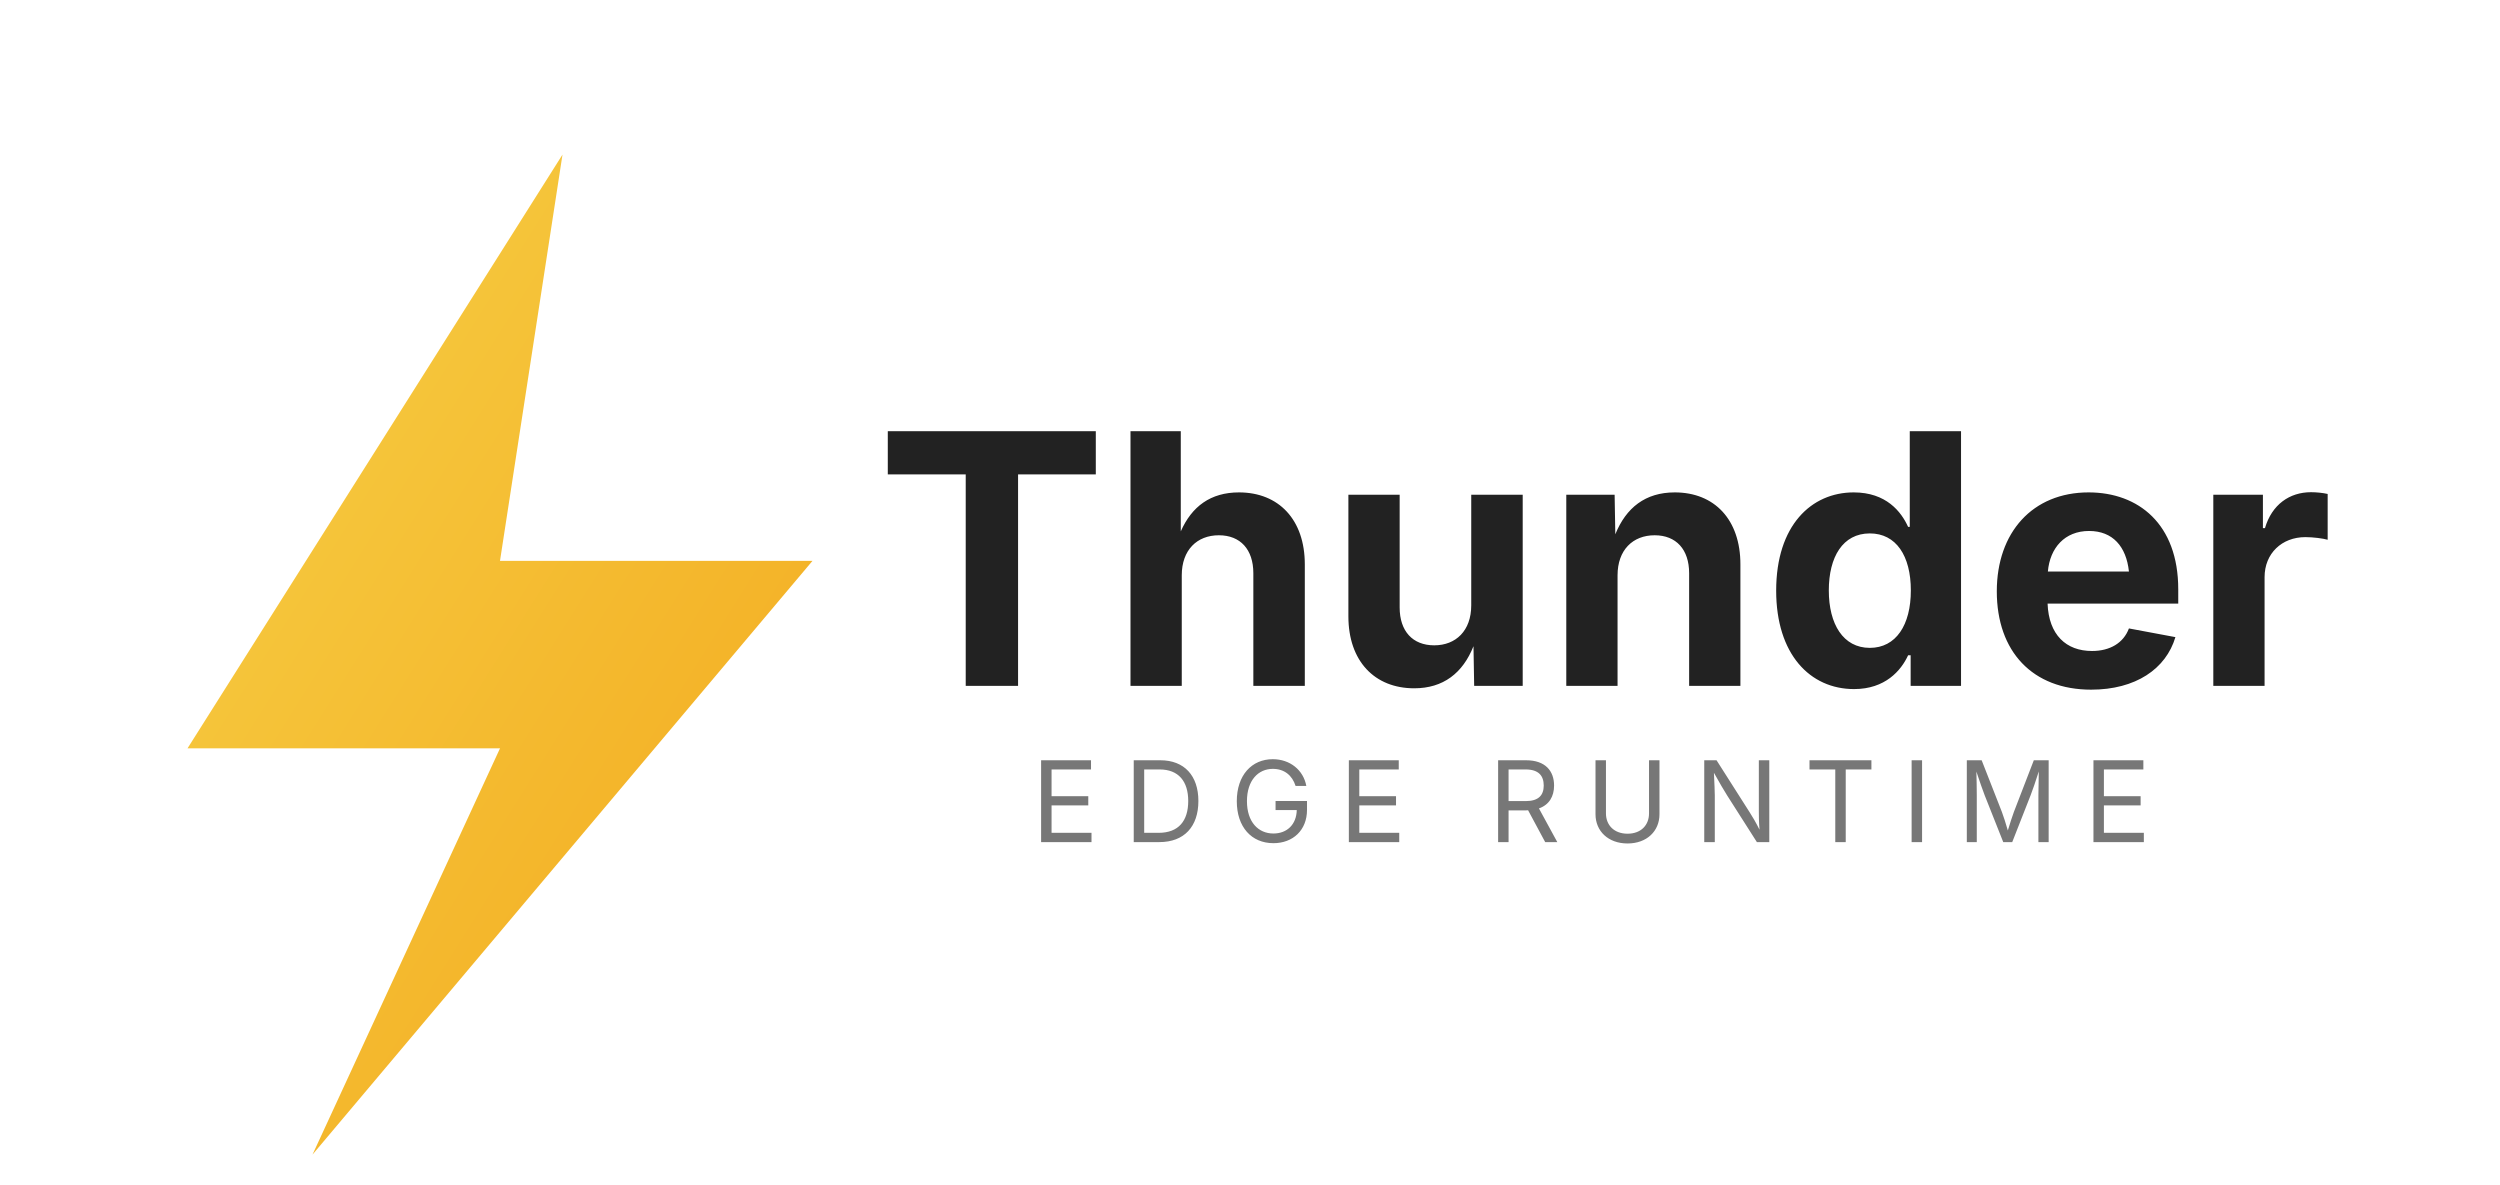
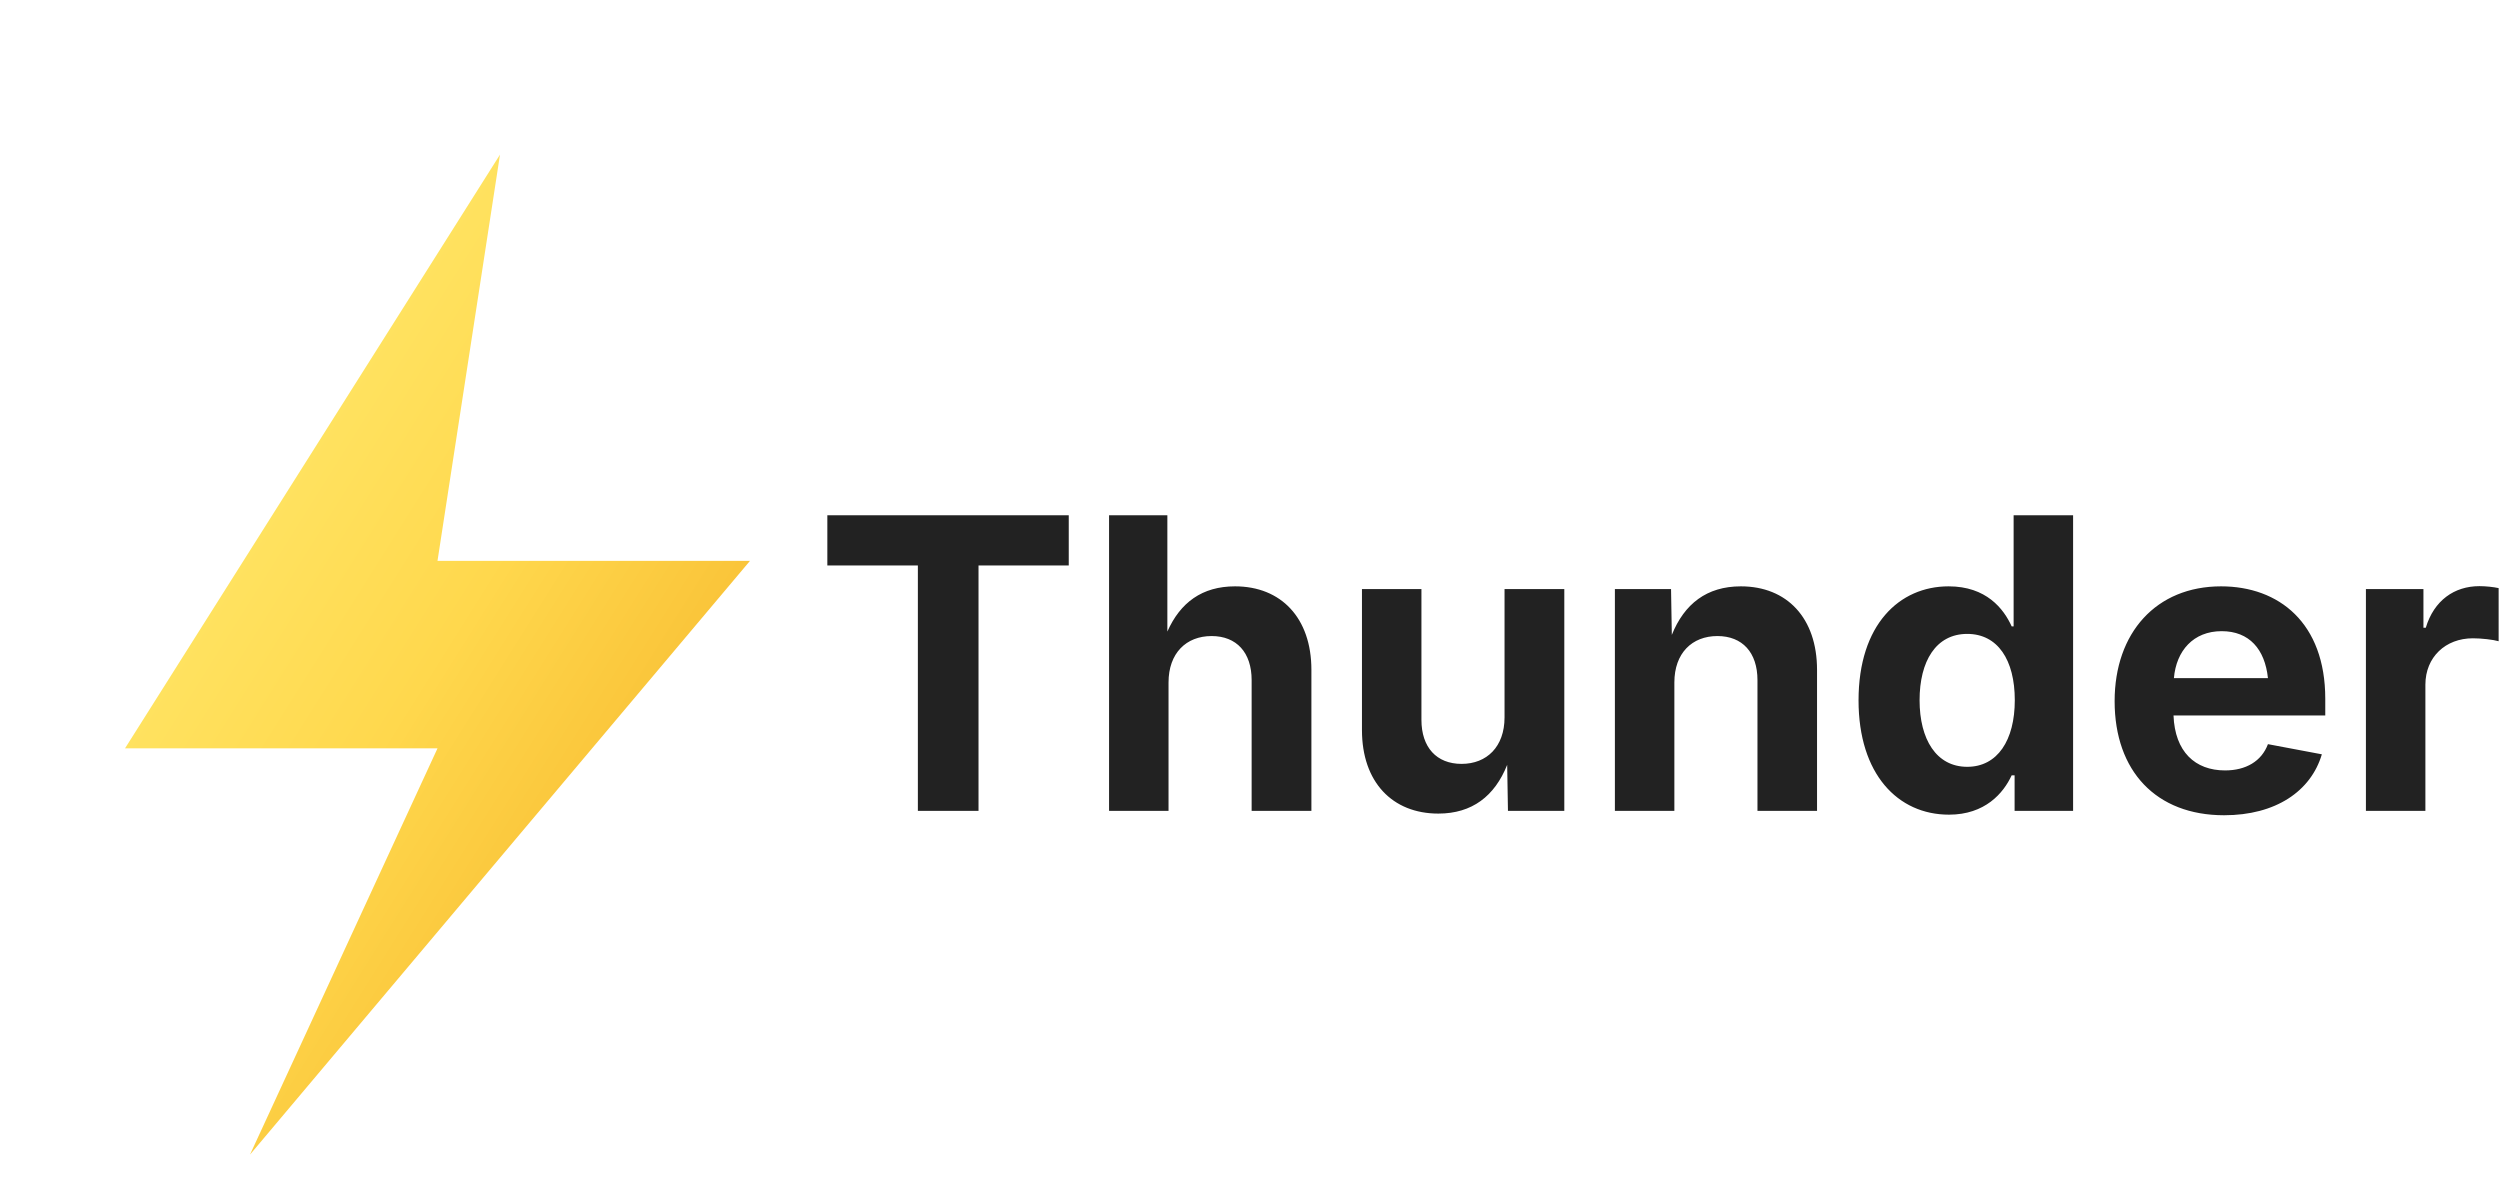
<svg xmlns="http://www.w3.org/2000/svg" width="380" height="180" viewBox="0 0 400 180">
  <defs>
    <linearGradient id="boltGradient" x1="0%" y1="0%" x2="100%" y2="100%">
-       <stop offset="0%" stop-color="#F7D046" />
+       <stop offset="0%" stop-color="#FFF07A" />
+       <stop offset="50%" stop-color="#FFD84D" />
      <stop offset="100%" stop-color="#F2A81D" />
    </linearGradient>
  </defs>
-   <g transform="translate(20,20)">
+   <g transform="translate(10,20)">
    <path d="M70 0 L10 95 L60 95 L30 160 L110 65 L60 65 Z" fill="url(#boltGradient)" stroke="none" />
  </g>
  <g font-family="Inter, system-ui, -apple-system, Segoe UI, Roboto, sans-serif">
-     <text x="140" y="105" font-size="56" font-weight="700" fill="#222">
+     <text x="130" y="125" font-size="65" font-weight="700" fill="#222">
      Thunder
-     </text>
-     <text x="165" y="130" font-size="18" letter-spacing="4" fill="#777">
-       EDGE RUNTIME
    </text>
  </g>
</svg>
